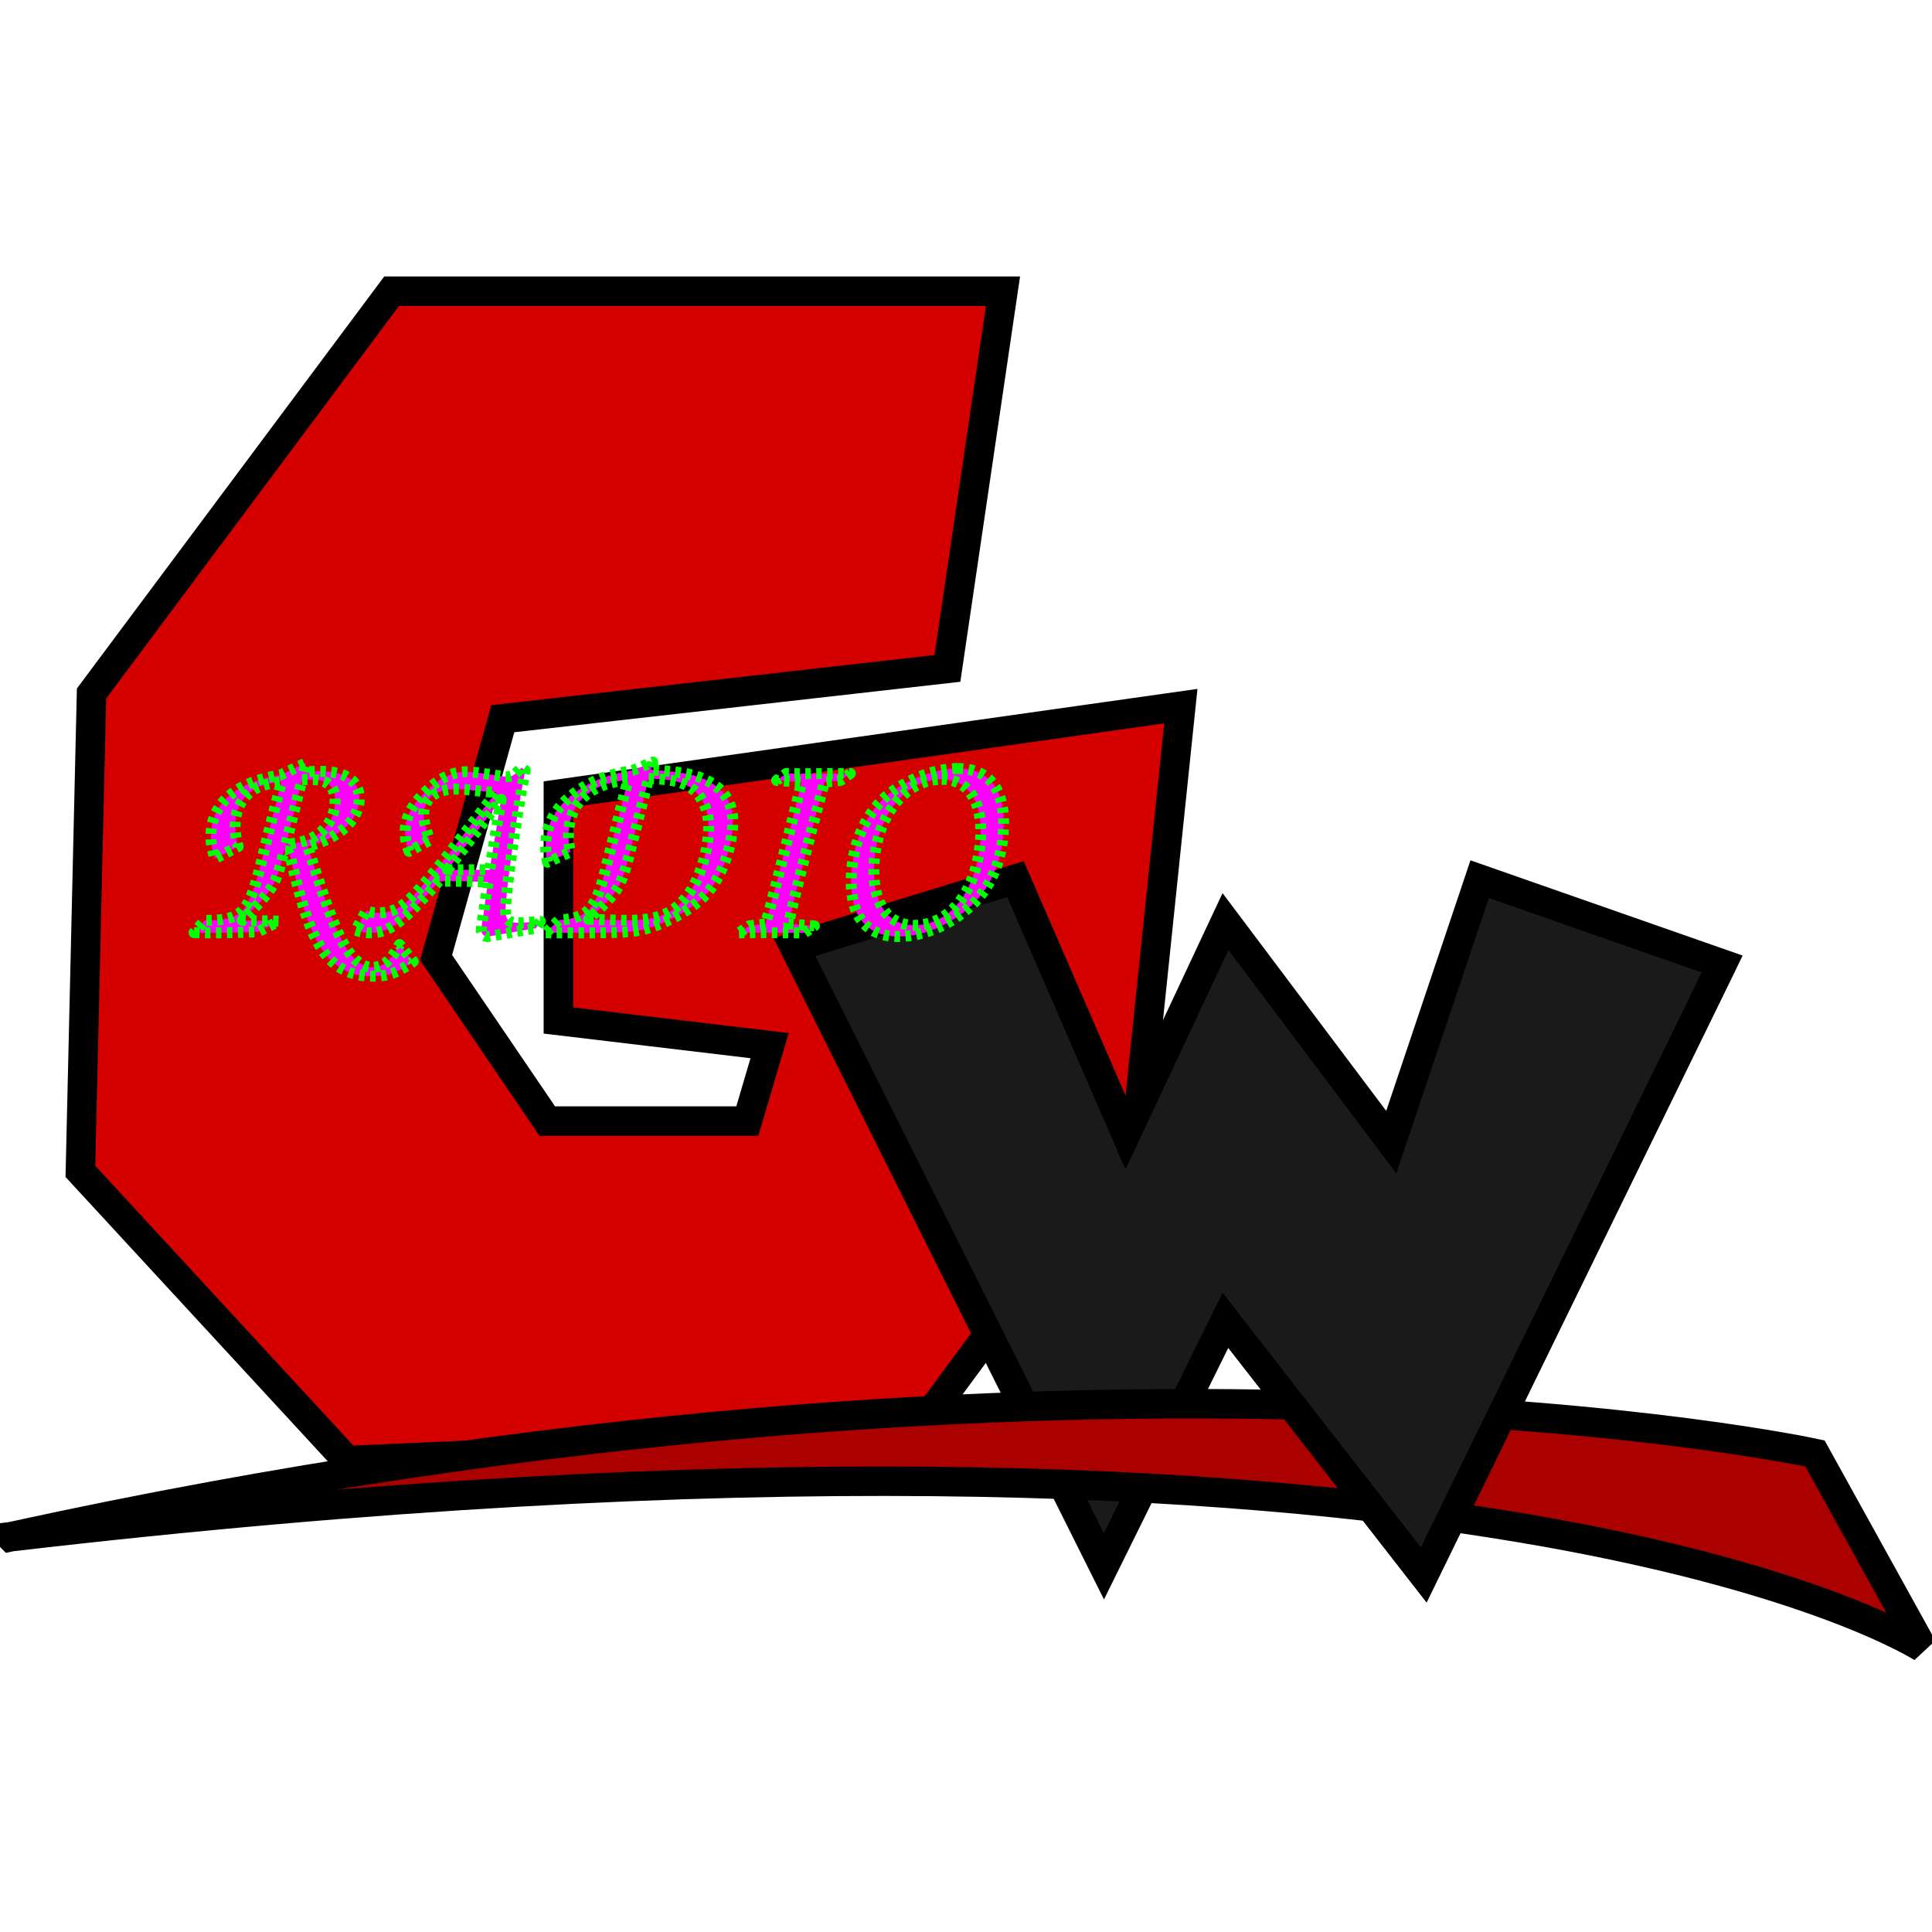
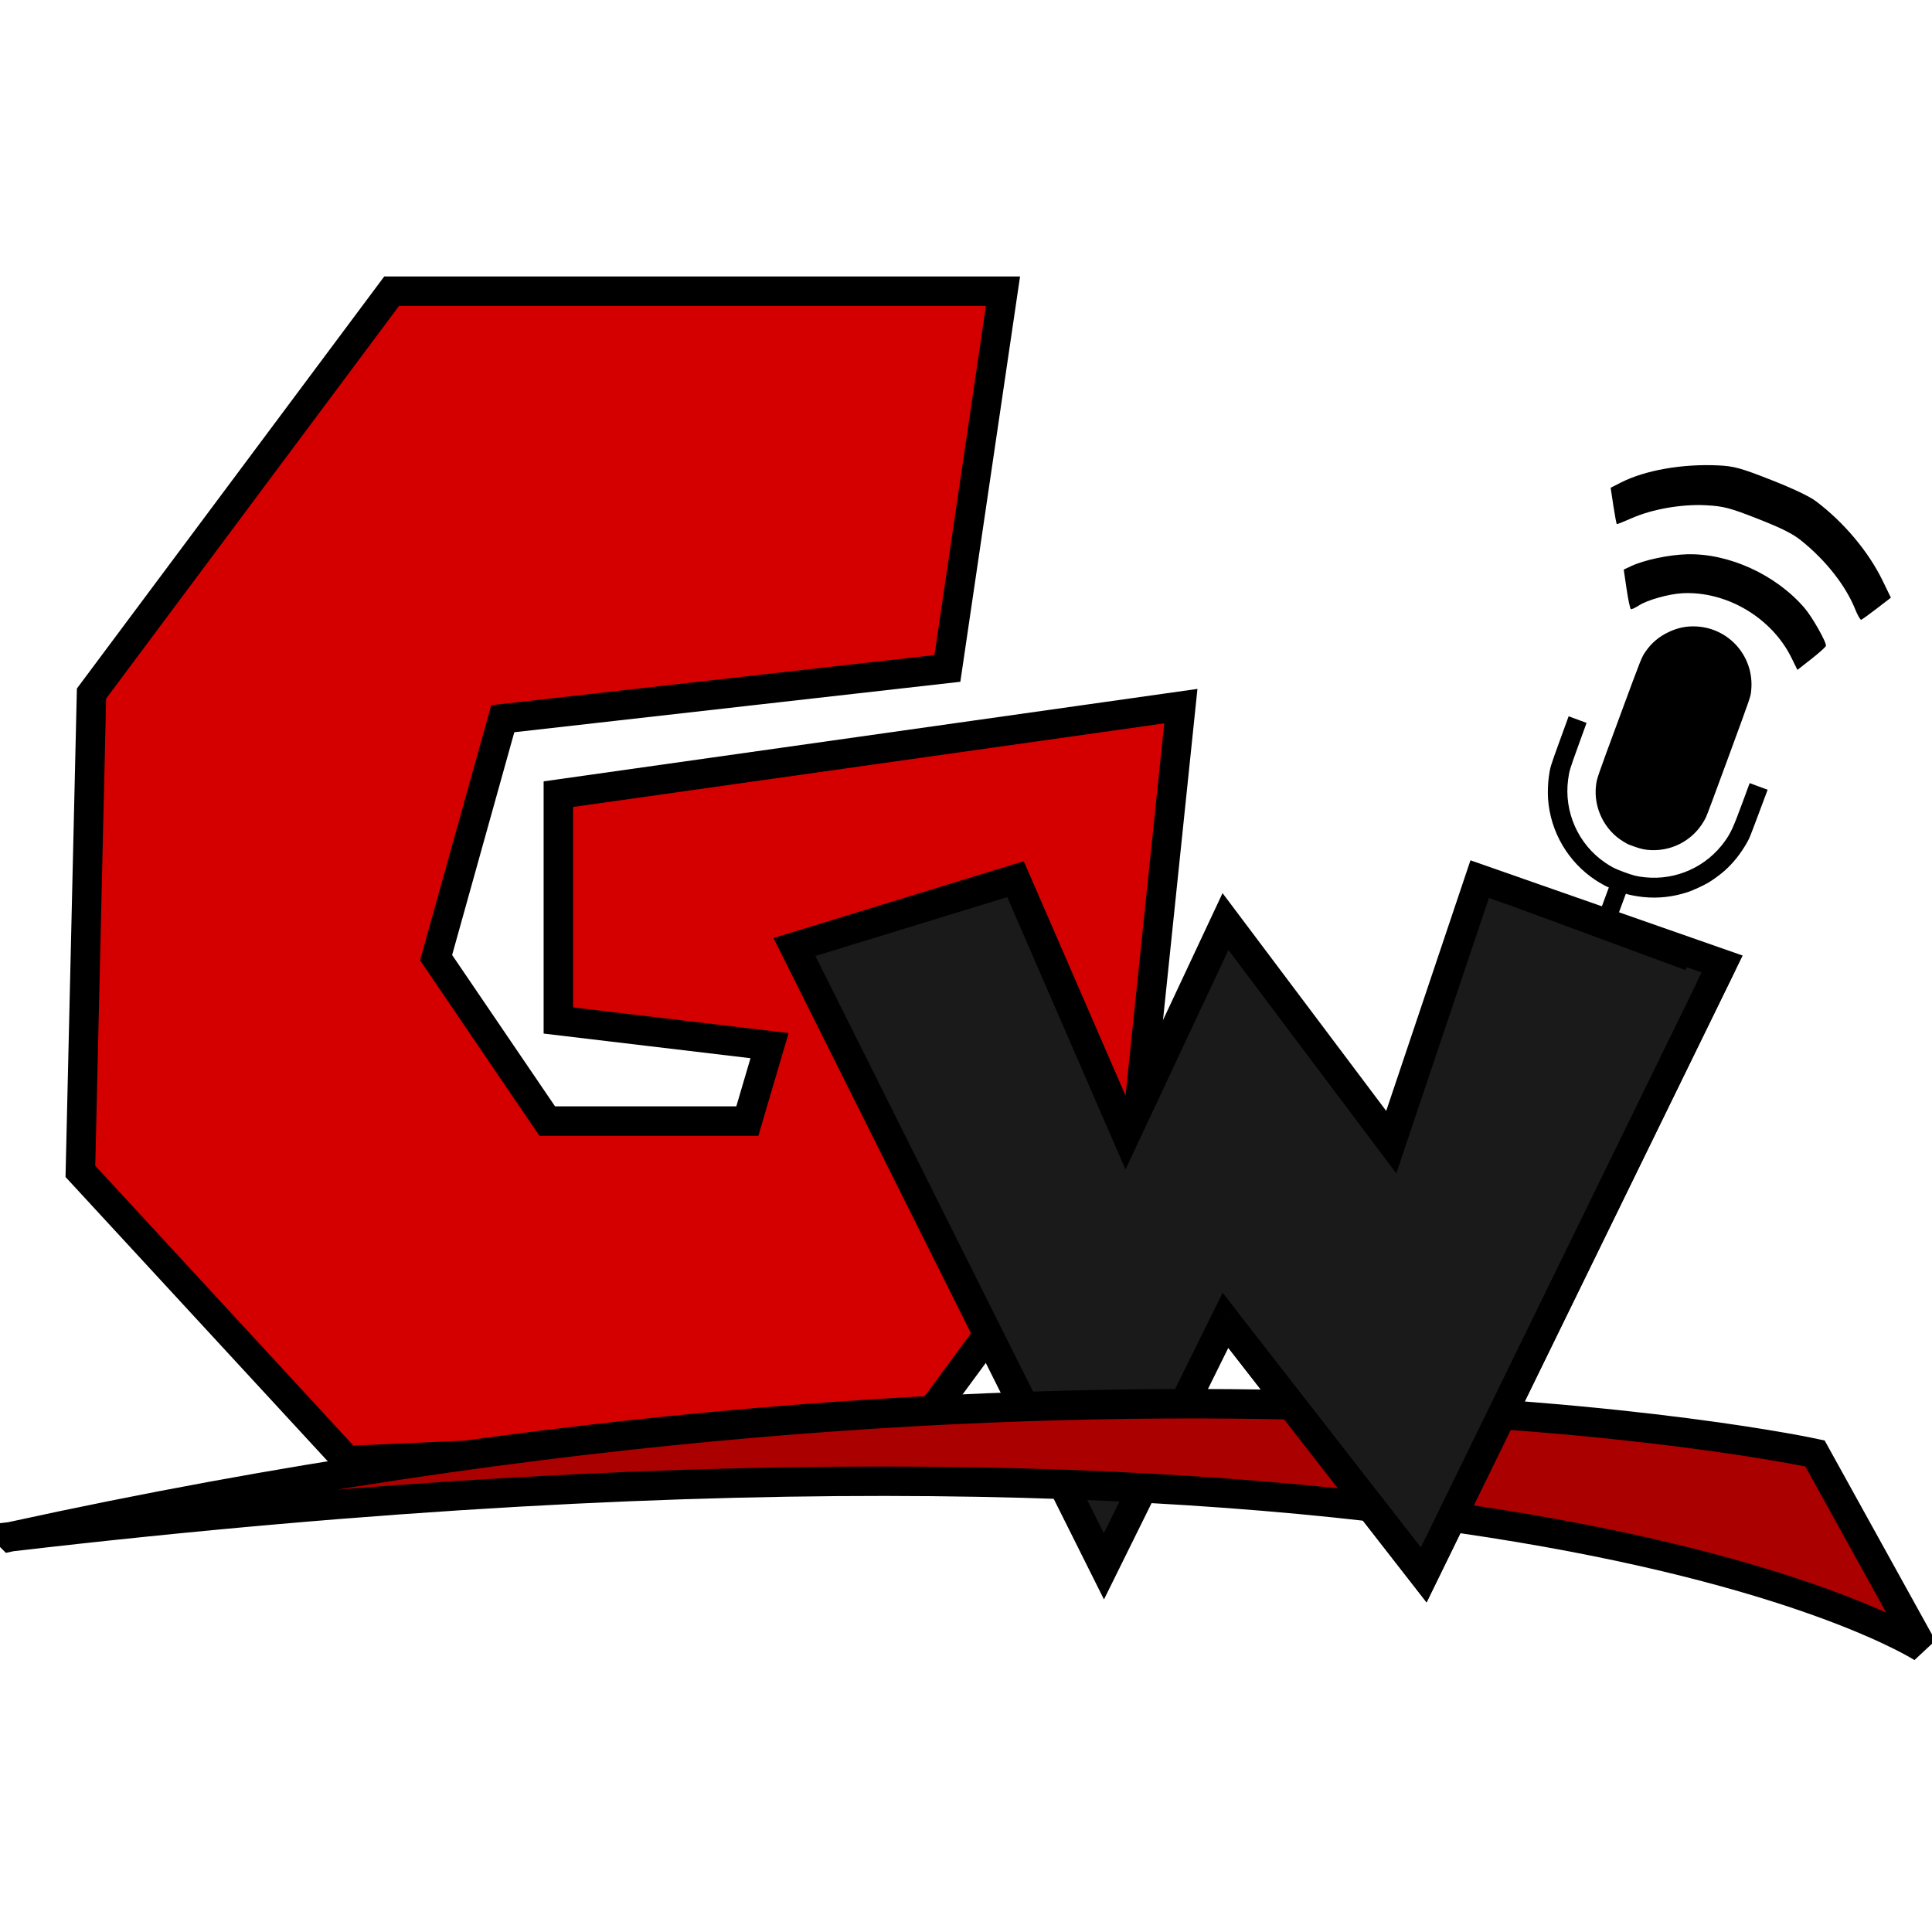
<svg xmlns="http://www.w3.org/2000/svg" width="1000" height="1000" viewBox="0 0 264.583 264.583" version="1.1" id="svg1492">
  <defs id="defs1486" />
  <g id="layer1">
    <path style="fill:#d40000;fill-opacity:1;stroke:#000000;stroke-width:4.036;stroke-linecap:butt;stroke-linejoin:miter;stroke-miterlimit:4;stroke-dasharray:none;stroke-opacity:1" d="m 129.746,91.538 7.611,-51.66 H 53.633 l -41.101,55.104 -1.522,65.436 36.534,39.606 77.635,-3.444 30.445,-41.328 6.089,-58.548 -85.246,12.054 v 30.996 l 28.923,3.444 -3.045,10.332 H 74.944 L 59.722,131.144 68.855,98.426 Z" id="path847-7-5-8" />
    <path style="fill:#1a1a1a;fill-opacity:1;stroke:#000000;stroke-width:4.036;stroke-linecap:butt;stroke-linejoin:miter;stroke-miterlimit:4;stroke-dasharray:none;stroke-opacity:1" d="m 108.797,129.692 42.38,84.812 16.649,-33.692 27.151,34.854 40.866,-83.65 -33.205,-11.618 -12.108,36.016 -22.703,-30.207 -13.622,29.045 -15.136,-34.854 z" id="path860-90-8-8" />
    <path style="fill:#aa0000;fill-opacity:1;stroke:#000000;stroke-width:4.033;stroke-linecap:butt;stroke-linejoin:miter;stroke-miterlimit:4;stroke-dasharray:none;stroke-opacity:1" d="M 1.452,210.454 C 150.957,177.757 248.561,199.047 248.561,199.047 l 14.718,26.606 c 0,0 -59.647,-38.776 -261.828,-15.2 z" id="path1014-0-4-4" />
    <path style="fill:#1a1a1a;stroke:#000000;stroke-width:4;stroke-linecap:butt;stroke-linejoin:miter;stroke-miterlimit:4;stroke-dasharray:none;stroke-opacity:1" d="m 235.842,132.016 -40.866,83.65 -27.151,-34.854 v 0" id="path4059" />
    <text xml:space="preserve" style="font-size:10.583px;line-height:1.25;font-family:'Comic Sans MS';-inkscape-font-specification:'Comic Sans MS';letter-spacing:0px;stroke-width:0.265" x="148.602" y="73.232" id="text5395">
      <tspan id="tspan5393" x="148.602" y="73.232" style="stroke-width:0.265" />
    </text>
-     <text xml:space="preserve" style="font-size:38.1px;line-height:1.25;font-family:'Century Gothic';-inkscape-font-specification:'Century Gothic';letter-spacing:0px;stroke-width:1.5;stroke-miterlimit:4;stroke-dasharray:0.75, 0.75;stroke-dashoffset:0" x="25.123" y="127.755" id="text5399">
-       <tspan id="tspan5397" x="25.123" y="127.755" style="font-style:normal;font-variant:normal;font-weight:normal;font-stretch:normal;font-family:'Comic Sans MS';-inkscape-font-specification:'Comic Sans MS';fill:#ff00ff;stroke:#00ff00;stroke-width:1.5;stroke-linecap:butt;stroke-linejoin:round;stroke-miterlimit:4;stroke-dasharray:0.75, 0.75;stroke-dashoffset:0">RADIO</tspan>
-     </text>
+     <path style="fill:#000000;stroke-width:0.046" d="m 207.735,123.002 0.43,-1.164 5.302,1.958 5.302,1.958 0.78,-2.112 0.78,-2.112 -0.162,-0.06 c -0.237,-0.088 -1.129,-0.591 -1.619,-0.912 -3.792,-2.486 -6.22,-6.617 -6.546,-11.139 -0.061,-0.844 -0.017,-2.173 0.1,-3 0.194,-1.378 0.196,-1.385 1.515,-5.012 l 1.205,-3.315 1.227,0.453 1.227,0.453 -1.114,3.079 c -1.202,3.321 -1.249,3.475 -1.409,4.66 -0.601,4.43 1.368,8.869 5.051,11.388 0.915,0.626 1.342,0.84 2.621,1.312 1.278,0.472 1.752,0.59 2.833,0.704 4.269,0.452 8.442,-1.425 10.946,-4.922 0.835,-1.167 1.149,-1.855 2.434,-5.333 l 0.975,-2.64 1.231,0.455 1.231,0.454 -1.237,3.303 c -1.188,3.171 -1.25,3.325 -1.557,3.87 -0.883,1.569 -1.926,2.881 -3.147,3.957 -0.561,0.494 -1.498,1.18 -2.159,1.579 -0.637,0.385 -2.116,1.068 -2.807,1.296 -2.046,0.675 -4.089,0.903 -6.154,0.686 -0.759,-0.08 -1.9,-0.288 -2.216,-0.404 l -0.14,-0.051 -0.78,2.112 -0.78,2.112 5.302,1.958 5.302,1.958 -0.43,1.164 -0.43,1.164 -11.768,-4.345 -11.768,-4.345 z m 15.155,-7.416 c -0.068,-0.036 -0.317,-0.182 -0.554,-0.324 -2.617,-1.559 -4.13,-4.654 -3.764,-7.699 0.116,-0.962 0.072,-0.834 3.163,-9.209 3.151,-8.537 3.066,-8.323 3.658,-9.175 0.804,-1.156 1.834,-2.017 3.15,-2.633 1.258,-0.59 2.452,-0.828 3.782,-0.755 4.558,0.251 7.946,4.203 7.499,8.745 -0.091,0.918 0.061,0.472 -3.069,9.006 -2.016,5.495 -2.986,8.094 -3.134,8.395 -1.406,2.867 -4.306,4.606 -7.481,4.485 -0.822,-0.031 -1.352,-0.14 -2.282,-0.47 -0.465,-0.165 -0.9,-0.329 -0.967,-0.367 z" id="path3785" />
+     <path style="fill:none;stroke:#000000;stroke-width:0.349px;stroke-linecap:butt;stroke-linejoin:miter;stroke-opacity:1" d="M 219.81,98.112 Z" id="path3787" />
+     <path style="fill:#000000;stroke-width:0.31" d="m 222.76,80.677 -0.395,-2.674 1.016,-0.475 c 1.807,-0.844 5.139,-1.551 7.643,-1.621 5.72,-0.159 12.167,2.783 16.093,7.345 1.082,1.257 3.084,4.808 2.936,5.209 -0.064,0.173 -0.967,0.981 -2.008,1.797 l -1.893,1.483 -0.81,-1.649 c -2.709,-5.513 -8.93,-9.186 -14.987,-8.847 -1.832,0.103 -4.742,0.921 -5.881,1.655 -0.514,0.331 -1.021,0.568 -1.127,0.526 -0.106,-0.042 -0.37,-1.279 -0.587,-2.75 z m -1.812,-11.409 -0.374,-2.471 1.417,-0.719 c 3.318,-1.685 8.383,-2.575 13.338,-2.342 2.133,0.1 3.085,0.362 7.211,1.985 3.003,1.181 5.262,2.253 6.135,2.91 3.829,2.881 7.218,6.917 9.15,10.897 l 1.128,2.324 -1.924,1.478 c -1.058,0.813 -2.022,1.508 -2.142,1.545 -0.12,0.036 -0.493,-0.617 -0.828,-1.452 -1.291,-3.216 -4.028,-6.697 -7.376,-9.383 -1.198,-0.961 -2.667,-1.698 -5.958,-2.991 -3.847,-1.511 -4.7,-1.733 -7.146,-1.858 -3.273,-0.167 -7.293,0.532 -10.07,1.753 -1.093,0.48 -2.033,0.856 -2.087,0.834 -0.055,-0.022 -0.268,-1.151 -0.474,-2.51 z" id="path256" />
  </g>
</svg>
